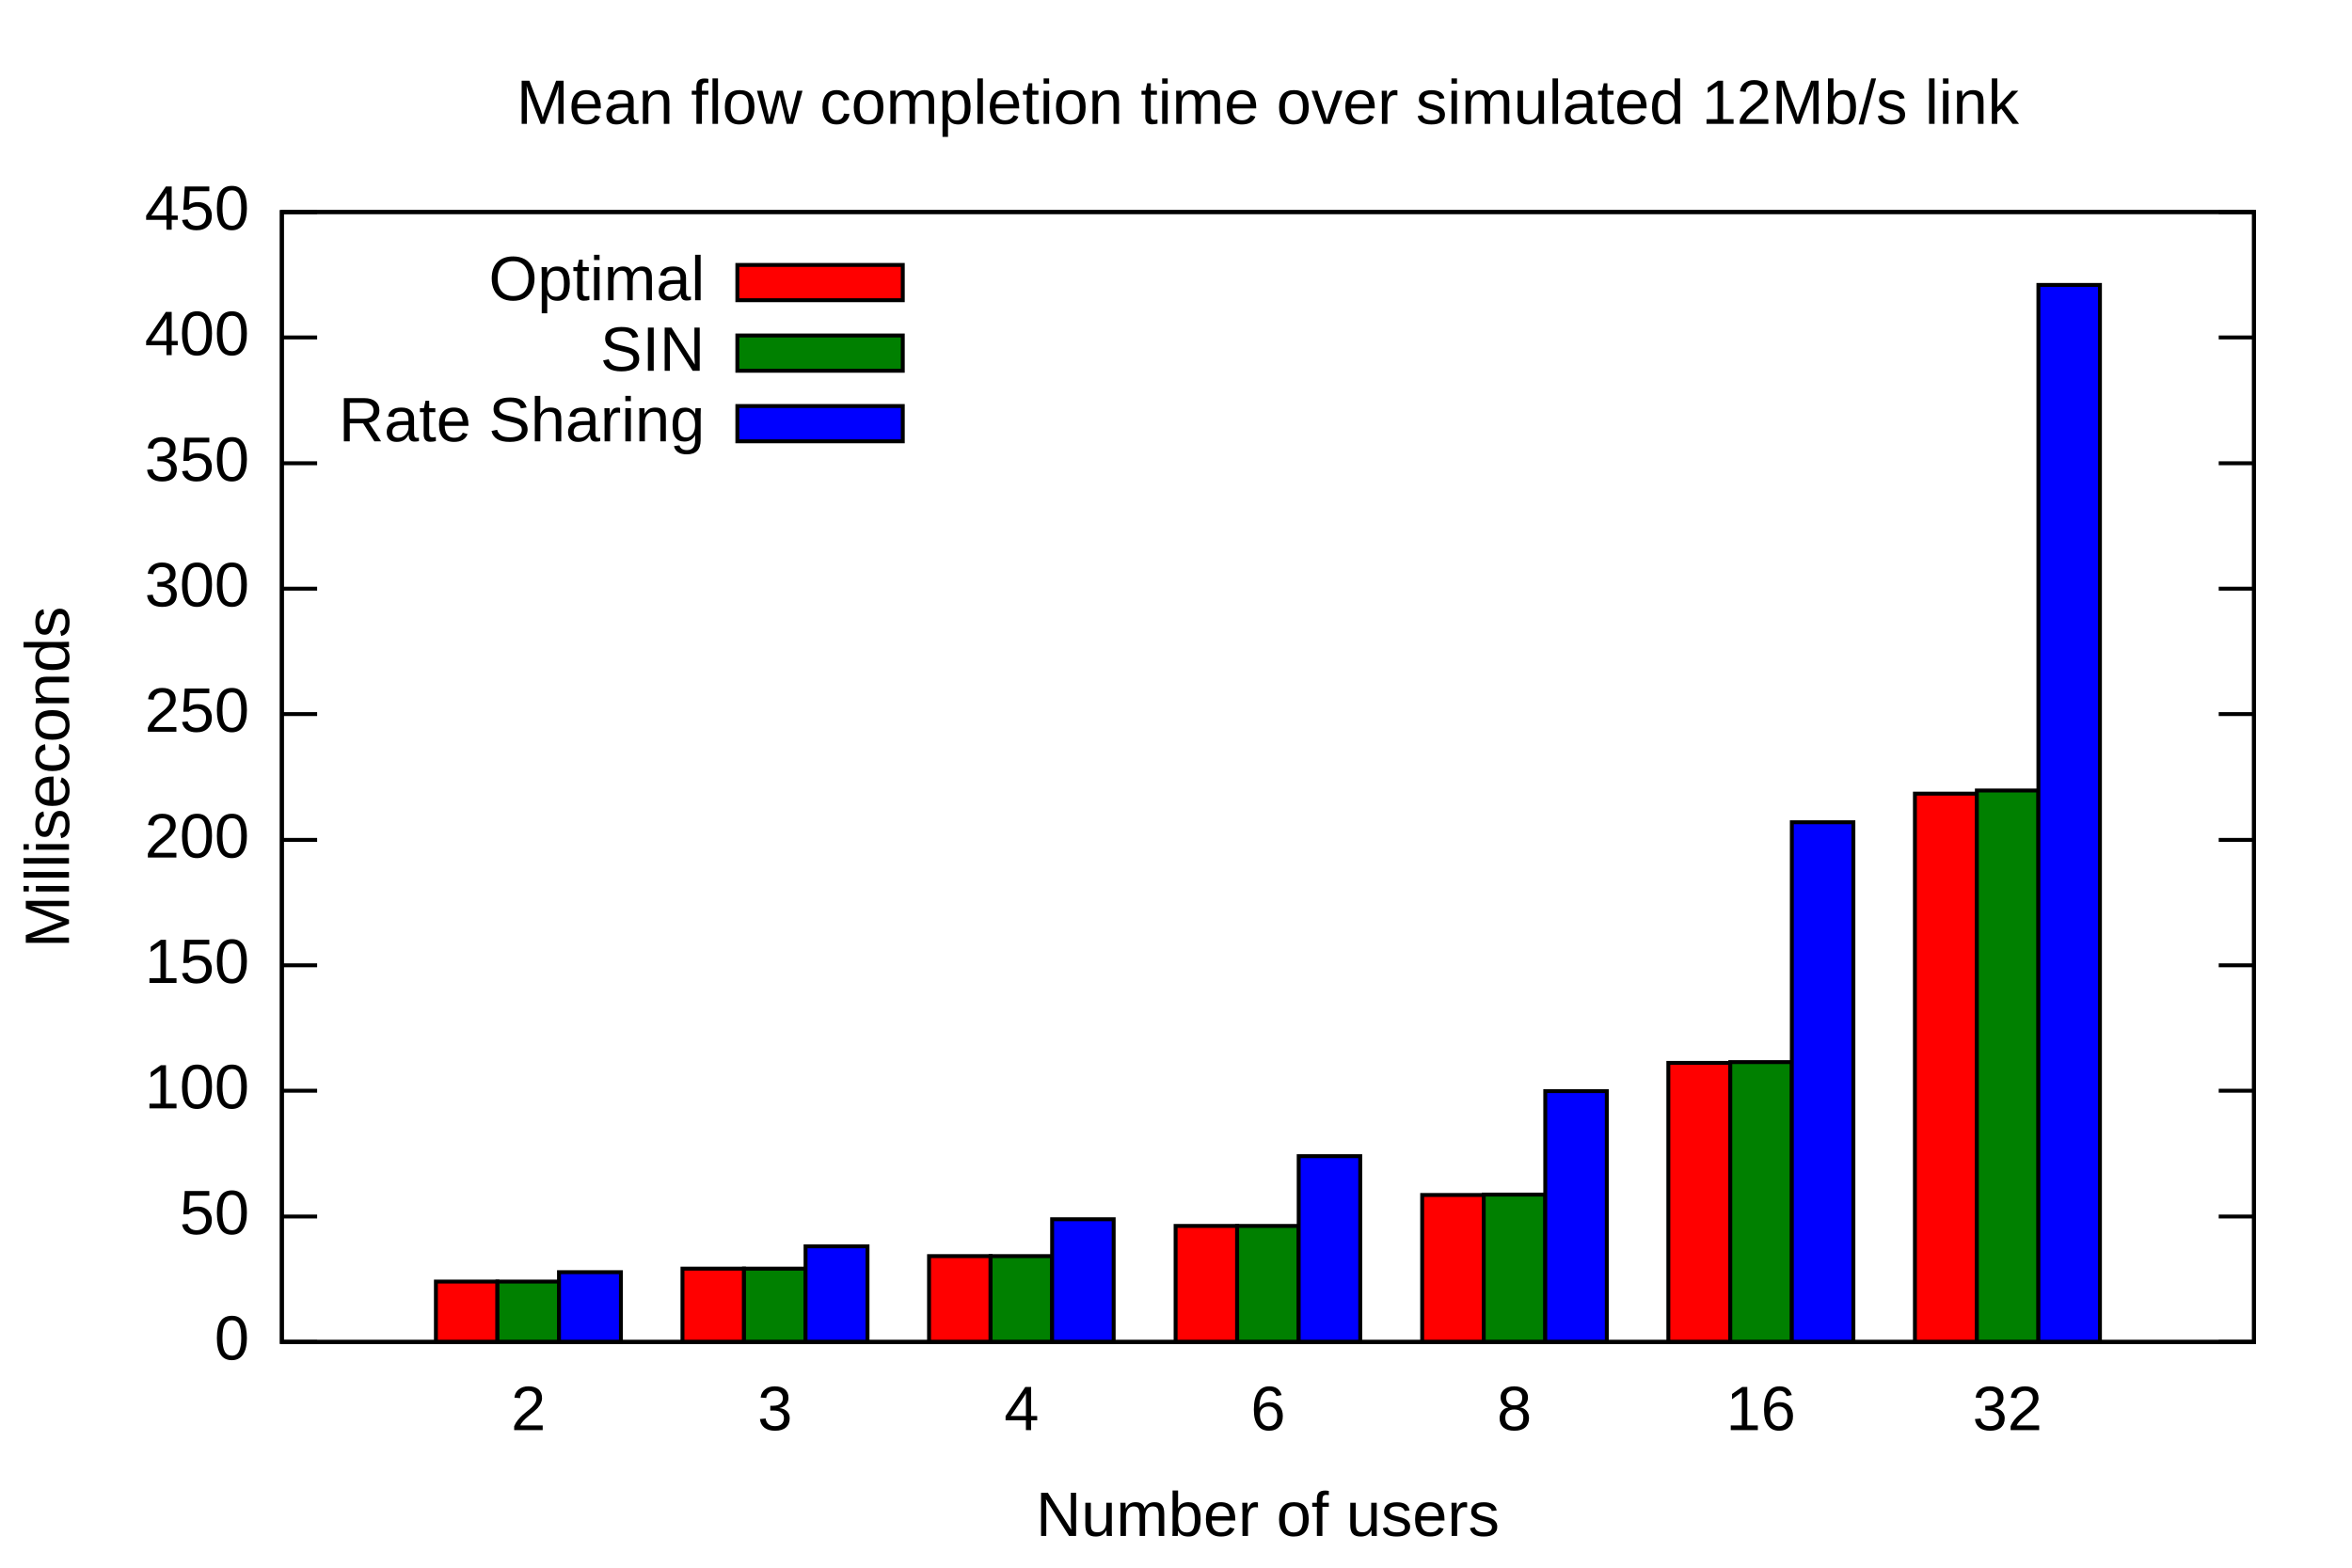
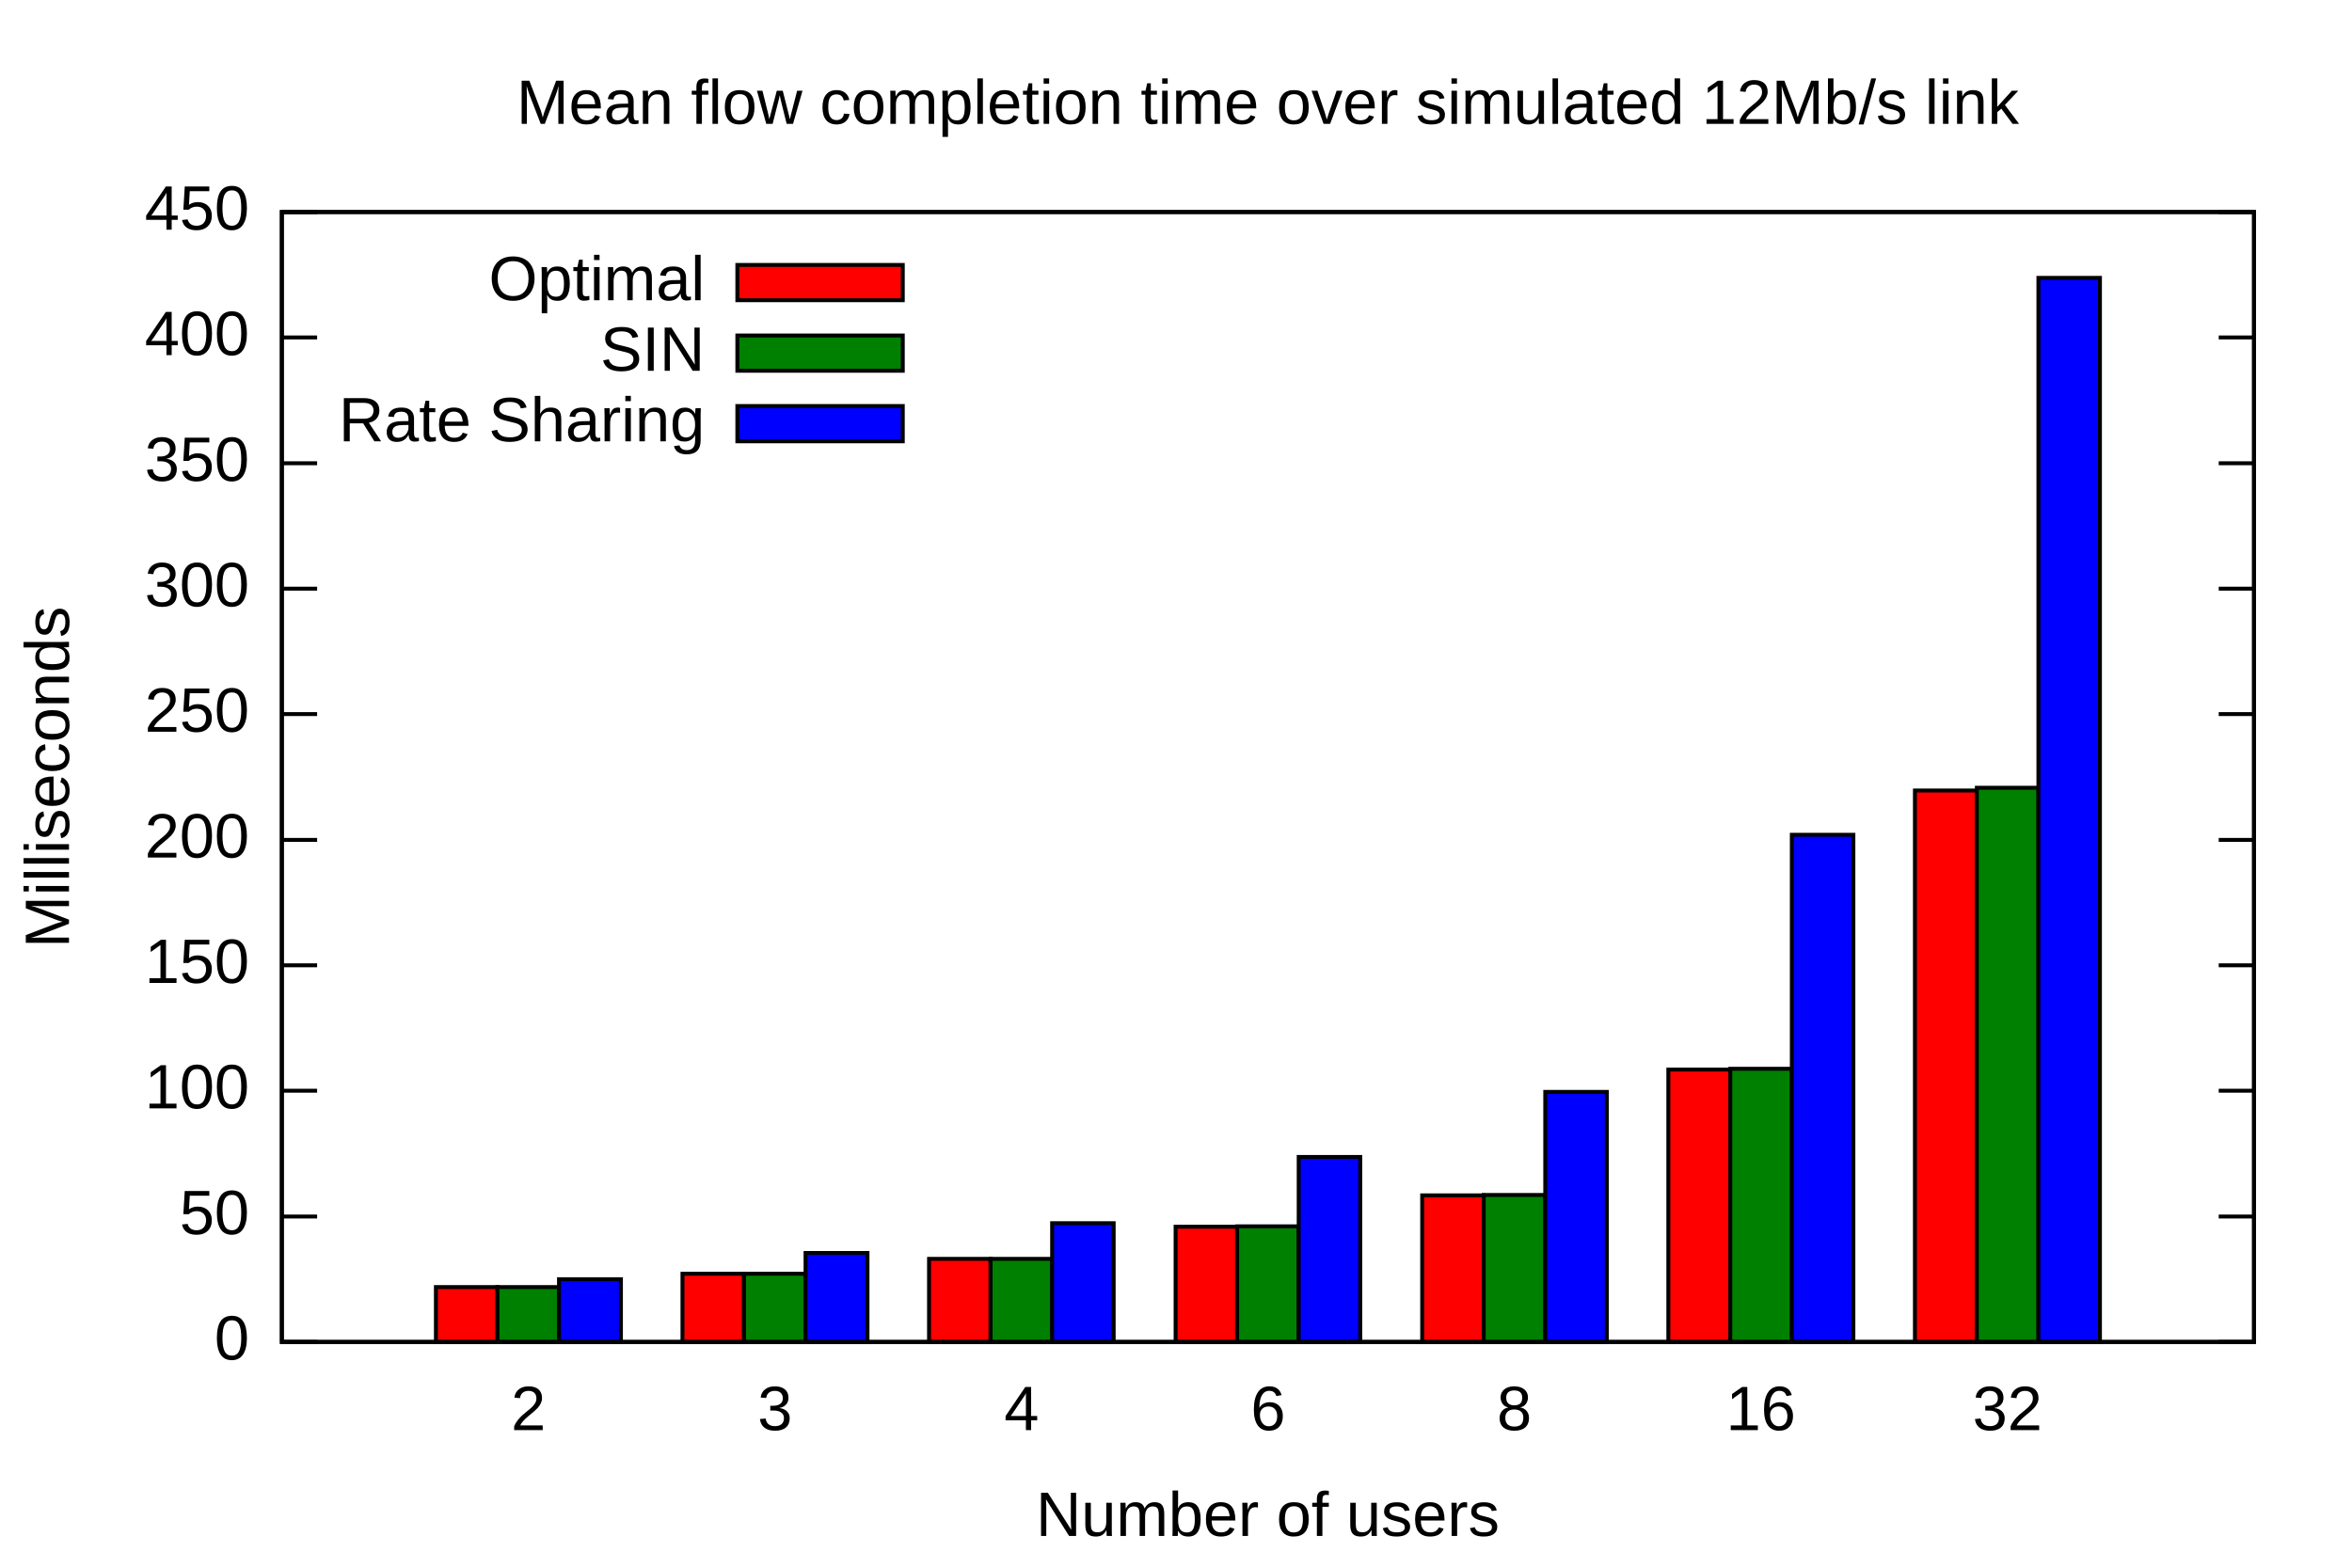
<svg xmlns="http://www.w3.org/2000/svg" xmlns:xlink="http://www.w3.org/1999/xlink" width="600" height="400" viewBox="0 0 600 400">
  <g id="gnuplot_canvas">
    <rect x="0" y="0" width="600" height="400" fill="none" />
    <defs>
      <circle id="gpDot" r="0.5" stroke-width="0.5" />
      <path id="gpPt0" stroke-width="0.222" stroke="currentColor" d="M-1,0 h2 M0,-1 v2" />
      <path id="gpPt1" stroke-width="0.222" stroke="currentColor" d="M-1,-1 L1,1 M1,-1 L-1,1" />
      <path id="gpPt2" stroke-width="0.222" stroke="currentColor" d="M-1,0 L1,0 M0,-1 L0,1 M-1,-1 L1,1 M-1,1 L1,-1" />
      <rect id="gpPt3" stroke-width="0.222" stroke="currentColor" x="-1" y="-1" width="2" height="2" />
      <rect id="gpPt4" stroke-width="0.222" stroke="currentColor" fill="currentColor" x="-1" y="-1" width="2" height="2" />
      <circle id="gpPt5" stroke-width="0.222" stroke="currentColor" cx="0" cy="0" r="1" />
      <use xlink:href="#gpPt5" id="gpPt6" fill="currentColor" stroke="none" />
      <path id="gpPt7" stroke-width="0.222" stroke="currentColor" d="M0,-1.33 L-1.33,0.67 L1.33,0.67 z" />
      <use xlink:href="#gpPt7" id="gpPt8" fill="currentColor" stroke="none" />
      <use xlink:href="#gpPt7" id="gpPt9" stroke="currentColor" transform="rotate(180)" />
      <use xlink:href="#gpPt9" id="gpPt10" fill="currentColor" stroke="none" />
      <use xlink:href="#gpPt3" id="gpPt11" stroke="currentColor" transform="rotate(45)" />
      <use xlink:href="#gpPt11" id="gpPt12" fill="currentColor" stroke="none" />
    </defs>
    <g style="fill:none; color:white; stroke:currentColor; stroke-width:1.00; stroke-linecap:butt; stroke-linejoin:miter">
</g>
    <g style="fill:none; color:black; stroke:currentColor; stroke-width:1.00; stroke-linecap:butt; stroke-linejoin:miter">
      <path stroke="black" d="M71.9,342.4 L80.9,342.4 M575.0,342.4 L566.0,342.4  h0.01" />
      <g transform="translate(63.6,346.9)" style="stroke:none; fill:black; font-family:arial; font-size:12.00pt; text-anchor:end">
        <text> 0</text>
      </g>
      <path stroke="black" d="M71.9,310.4 L80.9,310.4 M575.0,310.4 L566.0,310.4  h0.01" />
      <g transform="translate(63.6,314.9)" style="stroke:none; fill:black; font-family:arial; font-size:12.00pt; text-anchor:end">
        <text> 50</text>
      </g>
      <path stroke="black" d="M71.9,278.3 L80.9,278.3 M575.0,278.3 L566.0,278.3  h0.01" />
      <g transform="translate(63.6,282.8)" style="stroke:none; fill:black; font-family:arial; font-size:12.00pt; text-anchor:end">
        <text> 100</text>
      </g>
      <path stroke="black" d="M71.9,246.3 L80.9,246.3 M575.0,246.3 L566.0,246.3  h0.01" />
      <g transform="translate(63.6,250.8)" style="stroke:none; fill:black; font-family:arial; font-size:12.00pt; text-anchor:end">
        <text> 150</text>
      </g>
      <path stroke="black" d="M71.9,214.3 L80.9,214.3 M575.0,214.3 L566.0,214.3  h0.01" />
      <g transform="translate(63.6,218.8)" style="stroke:none; fill:black; font-family:arial; font-size:12.00pt; text-anchor:end">
        <text> 200</text>
      </g>
      <path stroke="black" d="M71.9,182.2 L80.9,182.2 M575.0,182.2 L566.0,182.2  h0.01" />
      <g transform="translate(63.6,186.7)" style="stroke:none; fill:black; font-family:arial; font-size:12.00pt; text-anchor:end">
        <text> 250</text>
      </g>
      <path stroke="black" d="M71.9,150.2 L80.9,150.2 M575.0,150.2 L566.0,150.2  h0.01" />
      <g transform="translate(63.6,154.7)" style="stroke:none; fill:black; font-family:arial; font-size:12.00pt; text-anchor:end">
        <text> 300</text>
      </g>
      <path stroke="black" d="M71.9,118.2 L80.9,118.2 M575.0,118.2 L566.0,118.2  h0.01" />
      <g transform="translate(63.6,122.7)" style="stroke:none; fill:black; font-family:arial; font-size:12.00pt; text-anchor:end">
        <text> 350</text>
      </g>
      <path stroke="black" d="M71.9,86.1 L80.9,86.1 M575.0,86.1 L566.0,86.1  h0.01" />
      <g transform="translate(63.6,90.6)" style="stroke:none; fill:black; font-family:arial; font-size:12.00pt; text-anchor:end">
        <text> 400</text>
      </g>
      <path stroke="black" d="M71.9,54.1 L80.9,54.1 M575.0,54.1 L566.0,54.1  h0.01" />
      <g transform="translate(63.6,58.6)" style="stroke:none; fill:black; font-family:arial; font-size:12.00pt; text-anchor:end">
        <text> 450</text>
      </g>
      <path stroke="black" d="M134.8,342.4 L134.8,333.4  h0.01" />
      <g transform="translate(134.8,364.9)" style="stroke:none; fill:black; font-family:arial; font-size:12.00pt; text-anchor:middle">
        <text>2</text>
      </g>
      <path stroke="black" d="M197.7,342.4 L197.7,333.4  h0.01" />
      <g transform="translate(197.7,364.9)" style="stroke:none; fill:black; font-family:arial; font-size:12.00pt; text-anchor:middle">
        <text>3</text>
      </g>
      <path stroke="black" d="M260.6,342.4 L260.6,333.4  h0.01" />
      <g transform="translate(260.6,364.9)" style="stroke:none; fill:black; font-family:arial; font-size:12.00pt; text-anchor:middle">
        <text>4</text>
      </g>
      <path stroke="black" d="M323.5,342.4 L323.5,333.4  h0.01" />
      <g transform="translate(323.5,364.9)" style="stroke:none; fill:black; font-family:arial; font-size:12.00pt; text-anchor:middle">
        <text>6</text>
      </g>
      <path stroke="black" d="M386.3,342.4 L386.3,333.4  h0.01" />
      <g transform="translate(386.3,364.9)" style="stroke:none; fill:black; font-family:arial; font-size:12.00pt; text-anchor:middle">
        <text>8</text>
      </g>
      <path stroke="black" d="M449.2,342.4 L449.2,333.4  h0.01" />
      <g transform="translate(449.2,364.9)" style="stroke:none; fill:black; font-family:arial; font-size:12.00pt; text-anchor:middle">
        <text>16</text>
      </g>
      <path stroke="black" d="M512.1,342.4 L512.1,333.4  h0.01" />
      <g transform="translate(512.1,364.9)" style="stroke:none; fill:black; font-family:arial; font-size:12.00pt; text-anchor:middle">
        <text>32</text>
      </g>
      <path stroke="black" d="M71.9,54.1 L71.9,342.4 L575.0,342.4 L575.0,54.1 L71.9,54.1 Z  h0.01" />
      <g transform="translate(17.6,198.3) rotate(270)" style="stroke:none; fill:black; font-family:arial; font-size:12.00pt; text-anchor:middle">
        <text>Milliseconds</text>
      </g>
      <g transform="translate(323.4,391.9)" style="stroke:none; fill:black; font-family:arial; font-size:12.00pt; text-anchor:middle">
        <text>Number of users</text>
      </g>
      <g transform="translate(323.4,31.6)" style="stroke:none; fill:black; font-family:arial; font-size:12.00pt; text-anchor:middle">
        <text>Mean flow completion time over simulated 12Mb/s link</text>
      </g>
    </g>
    <g id="delay_ratio_plot_1">
      <g style="fill:none; color:red; stroke:currentColor; stroke-width:1.00; stroke-linecap:butt; stroke-linejoin:miter">
        <g transform="translate(179.8,76.6)" style="stroke:none; fill:black; font-family:arial; font-size:12.00pt; text-anchor:end">
          <text>Optimal</text>
        </g>
        <g style="stroke:none; shape-rendering:crispEdges">
          <polygon fill="currentColor" points="188.1,76.6 230.3,76.6 230.3,67.6 188.1,67.6 " />
        </g>
        <path stroke="black" d="M188.1,76.6 L230.3,76.6 L230.3,67.6 L188.1,67.6 L188.1,76.6 Z  h0.01" />
        <g style="stroke:none; shape-rendering:crispEdges">
-           <polygon fill="currentColor" points="111.2,342.4 127.0,342.4 127.0,326.9 111.2,326.9 " />
-         </g>
-         <path stroke="black" d="M111.2,342.4 L111.2,327.0 L126.9,327.0 L126.9,342.4 L111.2,342.4 Z  h0.01" />
-         <g style="stroke:none; shape-rendering:crispEdges">
-           <polygon fill="currentColor" points="174.1,342.4 189.9,342.4 189.9,323.6 174.1,323.6 " />
-         </g>
-         <path stroke="black" d="M174.1,342.4 L174.1,323.7 L189.8,323.7 L189.8,342.4 L174.1,342.4 Z  h0.01" />
-         <g style="stroke:none; shape-rendering:crispEdges">
-           <polygon fill="currentColor" points="237.0,342.4 252.8,342.4 252.8,320.4 237.0,320.4 " />
-         </g>
-         <path stroke="black" d="M237.0,342.4 L237.0,320.5 L252.7,320.5 L252.7,342.4 L237.0,342.4 Z  h0.01" />
-         <g style="stroke:none; shape-rendering:crispEdges">
-           <polygon fill="currentColor" points="299.9,342.4 315.7,342.4 315.7,312.7 299.9,312.7 " />
-         </g>
-         <path stroke="black" d="M299.9,342.4 L299.9,312.8 L315.6,312.8 L315.6,342.4 L299.9,342.4 Z  h0.01" />
-         <g style="stroke:none; shape-rendering:crispEdges">
-           <polygon fill="currentColor" points="362.8,342.4 378.6,342.4 378.6,304.8 362.8,304.8 " />
-         </g>
-         <path stroke="black" d="M362.8,342.4 L362.8,304.9 L378.5,304.9 L378.5,342.4 L362.8,342.4 Z  h0.01" />
-         <g style="stroke:none; shape-rendering:crispEdges">
-           <polygon fill="currentColor" points="425.6,342.4 441.5,342.4 441.5,271.1 425.6,271.1 " />
-         </g>
-         <path stroke="black" d="M425.6,342.4 L425.6,271.2 L441.4,271.2 L441.4,342.4 L425.6,342.4 Z  h0.01" />
-         <g style="stroke:none; shape-rendering:crispEdges">
-           <polygon fill="currentColor" points="488.5,342.4 504.4,342.4 504.4,202.4 488.5,202.4 " />
-         </g>
-         <path stroke="black" d="M488.5,342.4 L488.5,202.5 L504.3,202.5 L504.3,342.4 L488.5,342.4 Z  h0.01" />
+           <polygon fill="currentColor" points="111.2,342.4 127.0,342.4 127.0,328.3 111.2,328.3 " />
+         </g>
+         <path stroke="black" d="M111.2,342.4 L111.2,328.4 L126.9,328.4 L126.9,342.4 L111.2,342.4 Z  h0.01" />
+         <g style="stroke:none; shape-rendering:crispEdges">
+           <polygon fill="currentColor" points="174.1,342.4 189.9,342.4 189.9,324.9 174.1,324.9 " />
+         </g>
+         <path stroke="black" d="M174.1,342.4 L174.1,325.0 L189.8,325.0 L189.8,342.4 L174.1,342.4 Z  h0.01" />
+         <g style="stroke:none; shape-rendering:crispEdges">
+           <polygon fill="currentColor" points="237.0,342.4 252.8,342.4 252.8,321.1 237.0,321.1 " />
+         </g>
+         <path stroke="black" d="M237.0,342.4 L237.0,321.2 L252.7,321.2 L252.7,342.4 L237.0,342.4 Z  h0.01" />
+         <g style="stroke:none; shape-rendering:crispEdges">
+           <polygon fill="currentColor" points="299.9,342.4 315.7,342.4 315.7,312.9 299.9,312.9 " />
+         </g>
+         <path stroke="black" d="M299.9,342.4 L299.9,313.0 L315.6,313.0 L315.6,342.4 L299.9,342.4 Z  h0.01" />
+         <g style="stroke:none; shape-rendering:crispEdges">
+           <polygon fill="currentColor" points="362.8,342.4 378.6,342.4 378.6,304.9 362.8,304.9 " />
+         </g>
+         <path stroke="black" d="M362.8,342.4 L362.8,305.0 L378.5,305.0 L378.5,342.4 L362.8,342.4 Z  h0.01" />
+         <g style="stroke:none; shape-rendering:crispEdges">
+           <polygon fill="currentColor" points="425.6,342.4 441.5,342.4 441.5,272.8 425.6,272.8 " />
+         </g>
+         <path stroke="black" d="M425.6,342.4 L425.6,272.9 L441.4,272.9 L441.4,342.4 L425.6,342.4 Z  h0.01" />
+         <g style="stroke:none; shape-rendering:crispEdges">
+           <polygon fill="currentColor" points="488.5,342.4 504.4,342.4 504.4,201.6 488.5,201.6 " />
+         </g>
+         <path stroke="black" d="M488.5,342.4 L488.5,201.7 L504.3,201.7 L504.3,342.4 L488.5,342.4 Z  h0.01" />
      </g>
    </g>
    <g id="delay_ratio_plot_2">
      <g style="fill:none; color:green; stroke:currentColor; stroke-width:1.00; stroke-linecap:butt; stroke-linejoin:miter">
        <g transform="translate(179.8,94.6)" style="stroke:none; fill:black; font-family:arial; font-size:12.00pt; text-anchor:end">
          <text>SIN</text>
        </g>
        <g style="stroke:none; shape-rendering:crispEdges">
          <polygon fill="currentColor" points="188.1,94.6 230.3,94.6 230.3,85.6 188.1,85.6 " />
        </g>
        <path stroke="black" d="M188.1,94.6 L230.3,94.6 L230.3,85.6 L188.1,85.6 L188.1,94.6 Z  h0.01" />
        <g style="stroke:none; shape-rendering:crispEdges">
-           <polygon fill="currentColor" points="126.9,342.4 142.7,342.4 142.7,326.9 126.9,326.9 " />
-         </g>
-         <path stroke="black" d="M126.9,342.4 L126.9,327.0 L142.6,327.0 L142.6,342.4 L126.9,342.4 Z  h0.01" />
-         <g style="stroke:none; shape-rendering:crispEdges">
-           <polygon fill="currentColor" points="189.8,342.4 205.6,342.4 205.6,323.6 189.8,323.6 " />
-         </g>
-         <path stroke="black" d="M189.8,342.4 L189.8,323.7 L205.5,323.7 L205.5,342.4 L189.8,342.4 Z  h0.01" />
-         <g style="stroke:none; shape-rendering:crispEdges">
-           <polygon fill="currentColor" points="252.7,342.4 268.5,342.4 268.5,320.4 252.7,320.4 " />
-         </g>
-         <path stroke="black" d="M252.7,342.4 L252.7,320.5 L268.4,320.5 L268.4,342.4 L252.7,342.4 Z  h0.01" />
-         <g style="stroke:none; shape-rendering:crispEdges">
-           <polygon fill="currentColor" points="315.6,342.4 331.4,342.4 331.4,312.7 315.6,312.7 " />
-         </g>
-         <path stroke="black" d="M315.6,342.4 L315.6,312.8 L331.3,312.8 L331.3,342.4 L315.6,342.4 Z  h0.01" />
-         <g style="stroke:none; shape-rendering:crispEdges">
-           <polygon fill="currentColor" points="378.5,342.4 394.3,342.4 394.3,304.7 378.5,304.7 " />
-         </g>
-         <path stroke="black" d="M378.5,342.4 L378.5,304.8 L394.2,304.8 L394.2,342.4 L378.5,342.4 Z  h0.01" />
-         <g style="stroke:none; shape-rendering:crispEdges">
-           <polygon fill="currentColor" points="441.4,342.4 457.2,342.4 457.2,270.9 441.4,270.9 " />
-         </g>
-         <path stroke="black" d="M441.4,342.4 L441.4,271.0 L457.1,271.0 L457.1,342.4 L441.4,342.4 Z  h0.01" />
-         <g style="stroke:none; shape-rendering:crispEdges">
-           <polygon fill="currentColor" points="504.3,342.4 520.1,342.4 520.1,201.6 504.3,201.6 " />
-         </g>
-         <path stroke="black" d="M504.3,342.4 L504.3,201.7 L520.0,201.7 L520.0,342.4 L504.3,342.4 Z  h0.01" />
+           <polygon fill="currentColor" points="126.9,342.4 142.7,342.4 142.7,328.3 126.9,328.3 " />
+         </g>
+         <path stroke="black" d="M126.9,342.4 L126.9,328.4 L142.6,328.4 L142.6,342.4 L126.9,342.4 Z  h0.01" />
+         <g style="stroke:none; shape-rendering:crispEdges">
+           <polygon fill="currentColor" points="189.8,342.4 205.6,342.4 205.6,324.9 189.8,324.9 " />
+         </g>
+         <path stroke="black" d="M189.8,342.4 L189.8,325.0 L205.5,325.0 L205.5,342.4 L189.8,342.4 Z  h0.01" />
+         <g style="stroke:none; shape-rendering:crispEdges">
+           <polygon fill="currentColor" points="252.7,342.4 268.5,342.4 268.5,321.1 252.7,321.1 " />
+         </g>
+         <path stroke="black" d="M252.7,342.4 L252.7,321.2 L268.4,321.2 L268.4,342.4 L252.7,342.4 Z  h0.01" />
+         <g style="stroke:none; shape-rendering:crispEdges">
+           <polygon fill="currentColor" points="315.6,342.4 331.4,342.4 331.4,312.8 315.6,312.8 " />
+         </g>
+         <path stroke="black" d="M315.6,342.4 L315.6,312.9 L331.3,312.9 L331.3,342.4 L315.6,342.4 Z  h0.01" />
+         <g style="stroke:none; shape-rendering:crispEdges">
+           <polygon fill="currentColor" points="378.5,342.4 394.3,342.4 394.3,304.8 378.5,304.8 " />
+         </g>
+         <path stroke="black" d="M378.5,342.4 L378.5,304.9 L394.2,304.9 L394.2,342.4 L378.5,342.4 Z  h0.01" />
+         <g style="stroke:none; shape-rendering:crispEdges">
+           <polygon fill="currentColor" points="441.4,342.4 457.2,342.4 457.2,272.6 441.4,272.6 " />
+         </g>
+         <path stroke="black" d="M441.4,342.4 L441.4,272.7 L457.1,272.7 L457.1,342.4 L441.4,342.4 Z  h0.01" />
+         <g style="stroke:none; shape-rendering:crispEdges">
+           <polygon fill="currentColor" points="504.3,342.4 520.1,342.4 520.1,200.9 504.3,200.9 " />
+         </g>
+         <path stroke="black" d="M504.3,342.4 L504.3,201.0 L520.0,201.0 L520.0,342.4 L504.3,342.4 Z  h0.01" />
      </g>
    </g>
    <g id="delay_ratio_plot_3">
      <g style="fill:none; color:blue; stroke:currentColor; stroke-width:1.00; stroke-linecap:butt; stroke-linejoin:miter">
        <g transform="translate(179.8,112.6)" style="stroke:none; fill:black; font-family:arial; font-size:12.00pt; text-anchor:end">
          <text>Rate Sharing</text>
        </g>
        <g style="stroke:none; shape-rendering:crispEdges">
          <polygon fill="currentColor" points="188.1,112.6 230.3,112.6 230.3,103.6 188.1,103.6 " />
        </g>
        <path stroke="black" d="M188.1,112.6 L230.3,112.6 L230.3,103.6 L188.1,103.6 L188.1,112.6 Z  h0.01" />
        <g style="stroke:none; shape-rendering:crispEdges">
-           <polygon fill="currentColor" points="142.6,342.4 158.5,342.4 158.5,324.5 142.6,324.5 " />
-         </g>
-         <path stroke="black" d="M142.6,342.4 L142.6,324.6 L158.4,324.6 L158.4,342.4 L142.6,342.4 Z  h0.01" />
-         <g style="stroke:none; shape-rendering:crispEdges">
-           <polygon fill="currentColor" points="205.5,342.4 221.4,342.4 221.4,317.9 205.5,317.9 " />
-         </g>
-         <path stroke="black" d="M205.5,342.4 L205.5,318.0 L221.3,318.0 L221.3,342.4 L205.5,342.4 Z  h0.01" />
-         <g style="stroke:none; shape-rendering:crispEdges">
-           <polygon fill="currentColor" points="268.4,342.4 284.2,342.4 284.2,311.0 268.4,311.0 " />
-         </g>
-         <path stroke="black" d="M268.4,342.4 L268.4,311.1 L284.1,311.1 L284.1,342.4 L268.4,342.4 Z  h0.01" />
-         <g style="stroke:none; shape-rendering:crispEdges">
-           <polygon fill="currentColor" points="331.3,342.4 347.1,342.4 347.1,294.9 331.3,294.9 " />
-         </g>
-         <path stroke="black" d="M331.3,342.4 L331.3,295.0 L347.0,295.0 L347.0,342.4 L331.3,342.4 Z  h0.01" />
-         <g style="stroke:none; shape-rendering:crispEdges">
-           <polygon fill="currentColor" points="394.2,342.4 410.0,342.4 410.0,278.3 394.2,278.3 " />
-         </g>
-         <path stroke="black" d="M394.2,342.4 L394.2,278.4 L409.9,278.4 L409.9,342.4 L394.2,342.4 Z  h0.01" />
-         <g style="stroke:none; shape-rendering:crispEdges">
-           <polygon fill="currentColor" points="457.1,342.4 472.9,342.4 472.9,209.7 457.1,209.7 " />
-         </g>
-         <path stroke="black" d="M457.1,342.4 L457.1,209.8 L472.8,209.8 L472.8,342.4 L457.1,342.4 Z  h0.01" />
-         <g style="stroke:none; shape-rendering:crispEdges">
-           <polygon fill="currentColor" points="520.0,342.4 535.8,342.4 535.8,72.6 520.0,72.6 " />
-         </g>
-         <path stroke="black" d="M520.0,342.4 L520.0,72.7 L535.7,72.7 L535.7,342.4 L520.0,342.4 Z  h0.01" />
+           <polygon fill="currentColor" points="142.6,342.4 158.5,342.4 158.5,326.3 142.6,326.3 " />
+         </g>
+         <path stroke="black" d="M142.6,342.4 L142.6,326.4 L158.4,326.4 L158.4,342.4 L142.6,342.4 Z  h0.01" />
+         <g style="stroke:none; shape-rendering:crispEdges">
+           <polygon fill="currentColor" points="205.5,342.4 221.4,342.4 221.4,319.6 205.5,319.6 " />
+         </g>
+         <path stroke="black" d="M205.5,342.4 L205.5,319.7 L221.3,319.7 L221.3,342.4 L205.5,342.4 Z  h0.01" />
+         <g style="stroke:none; shape-rendering:crispEdges">
+           <polygon fill="currentColor" points="268.4,342.4 284.2,342.4 284.2,312.0 268.4,312.0 " />
+         </g>
+         <path stroke="black" d="M268.4,342.4 L268.4,312.1 L284.1,312.1 L284.1,342.4 L268.4,342.4 Z  h0.01" />
+         <g style="stroke:none; shape-rendering:crispEdges">
+           <polygon fill="currentColor" points="331.3,342.4 347.1,342.4 347.1,295.1 331.3,295.1 " />
+         </g>
+         <path stroke="black" d="M331.3,342.4 L331.3,295.2 L347.0,295.2 L347.0,342.4 L331.3,342.4 Z  h0.01" />
+         <g style="stroke:none; shape-rendering:crispEdges">
+           <polygon fill="currentColor" points="394.2,342.4 410.0,342.4 410.0,278.5 394.2,278.5 " />
+         </g>
+         <path stroke="black" d="M394.2,342.4 L394.2,278.6 L409.9,278.6 L409.9,342.4 L394.2,342.4 Z  h0.01" />
+         <g style="stroke:none; shape-rendering:crispEdges">
+           <polygon fill="currentColor" points="457.1,342.4 472.9,342.4 472.9,212.9 457.1,212.9 " />
+         </g>
+         <path stroke="black" d="M457.1,342.4 L457.1,213.0 L472.8,213.0 L472.8,342.4 L457.1,342.4 Z  h0.01" />
+         <g style="stroke:none; shape-rendering:crispEdges">
+           <polygon fill="currentColor" points="520.0,342.4 535.8,342.4 535.8,70.8 520.0,70.8 " />
+         </g>
+         <path stroke="black" d="M520.0,342.4 L520.0,70.9 L535.7,70.9 L535.7,342.4 L520.0,342.4 Z  h0.01" />
      </g>
    </g>
    <g style="fill:none; color:black; stroke:currentColor; stroke-width:1.00; stroke-linecap:butt; stroke-linejoin:miter">
      <path stroke="black" d="M71.9,54.1 L71.9,342.4 L575.0,342.4 L575.0,54.1 L71.9,54.1 Z  h0.01" />
    </g>
  </g>
</svg>
